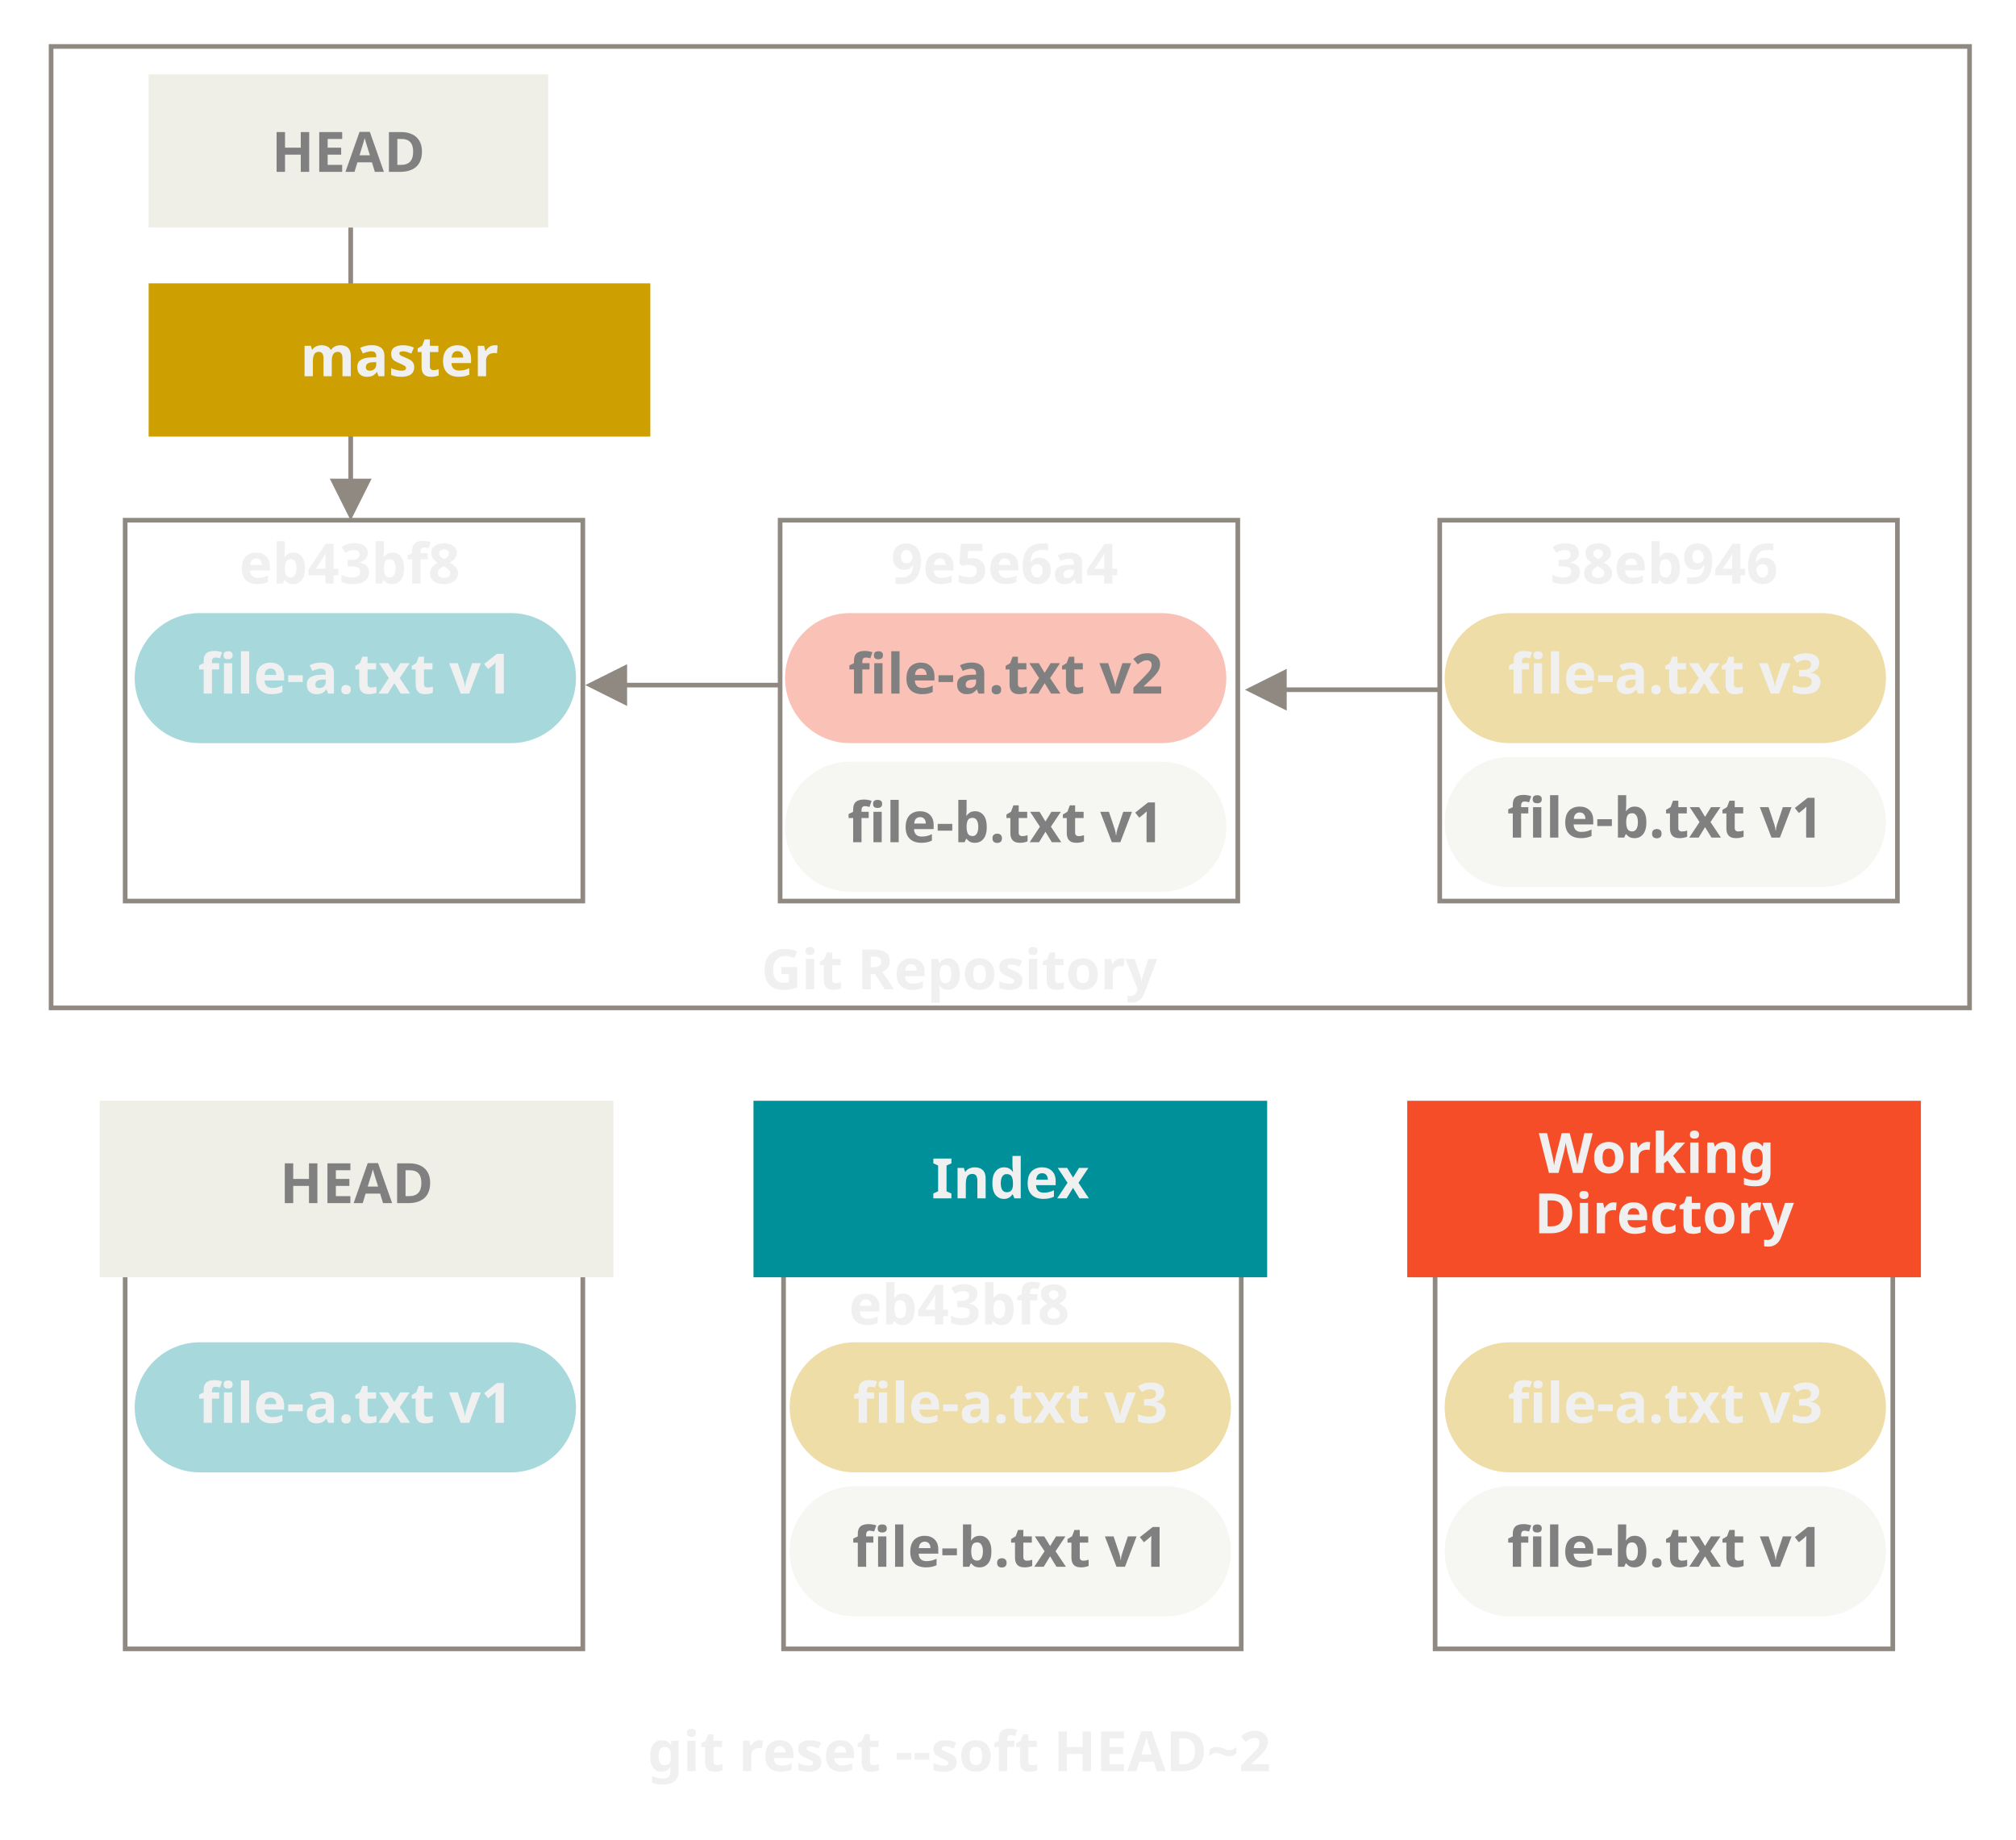
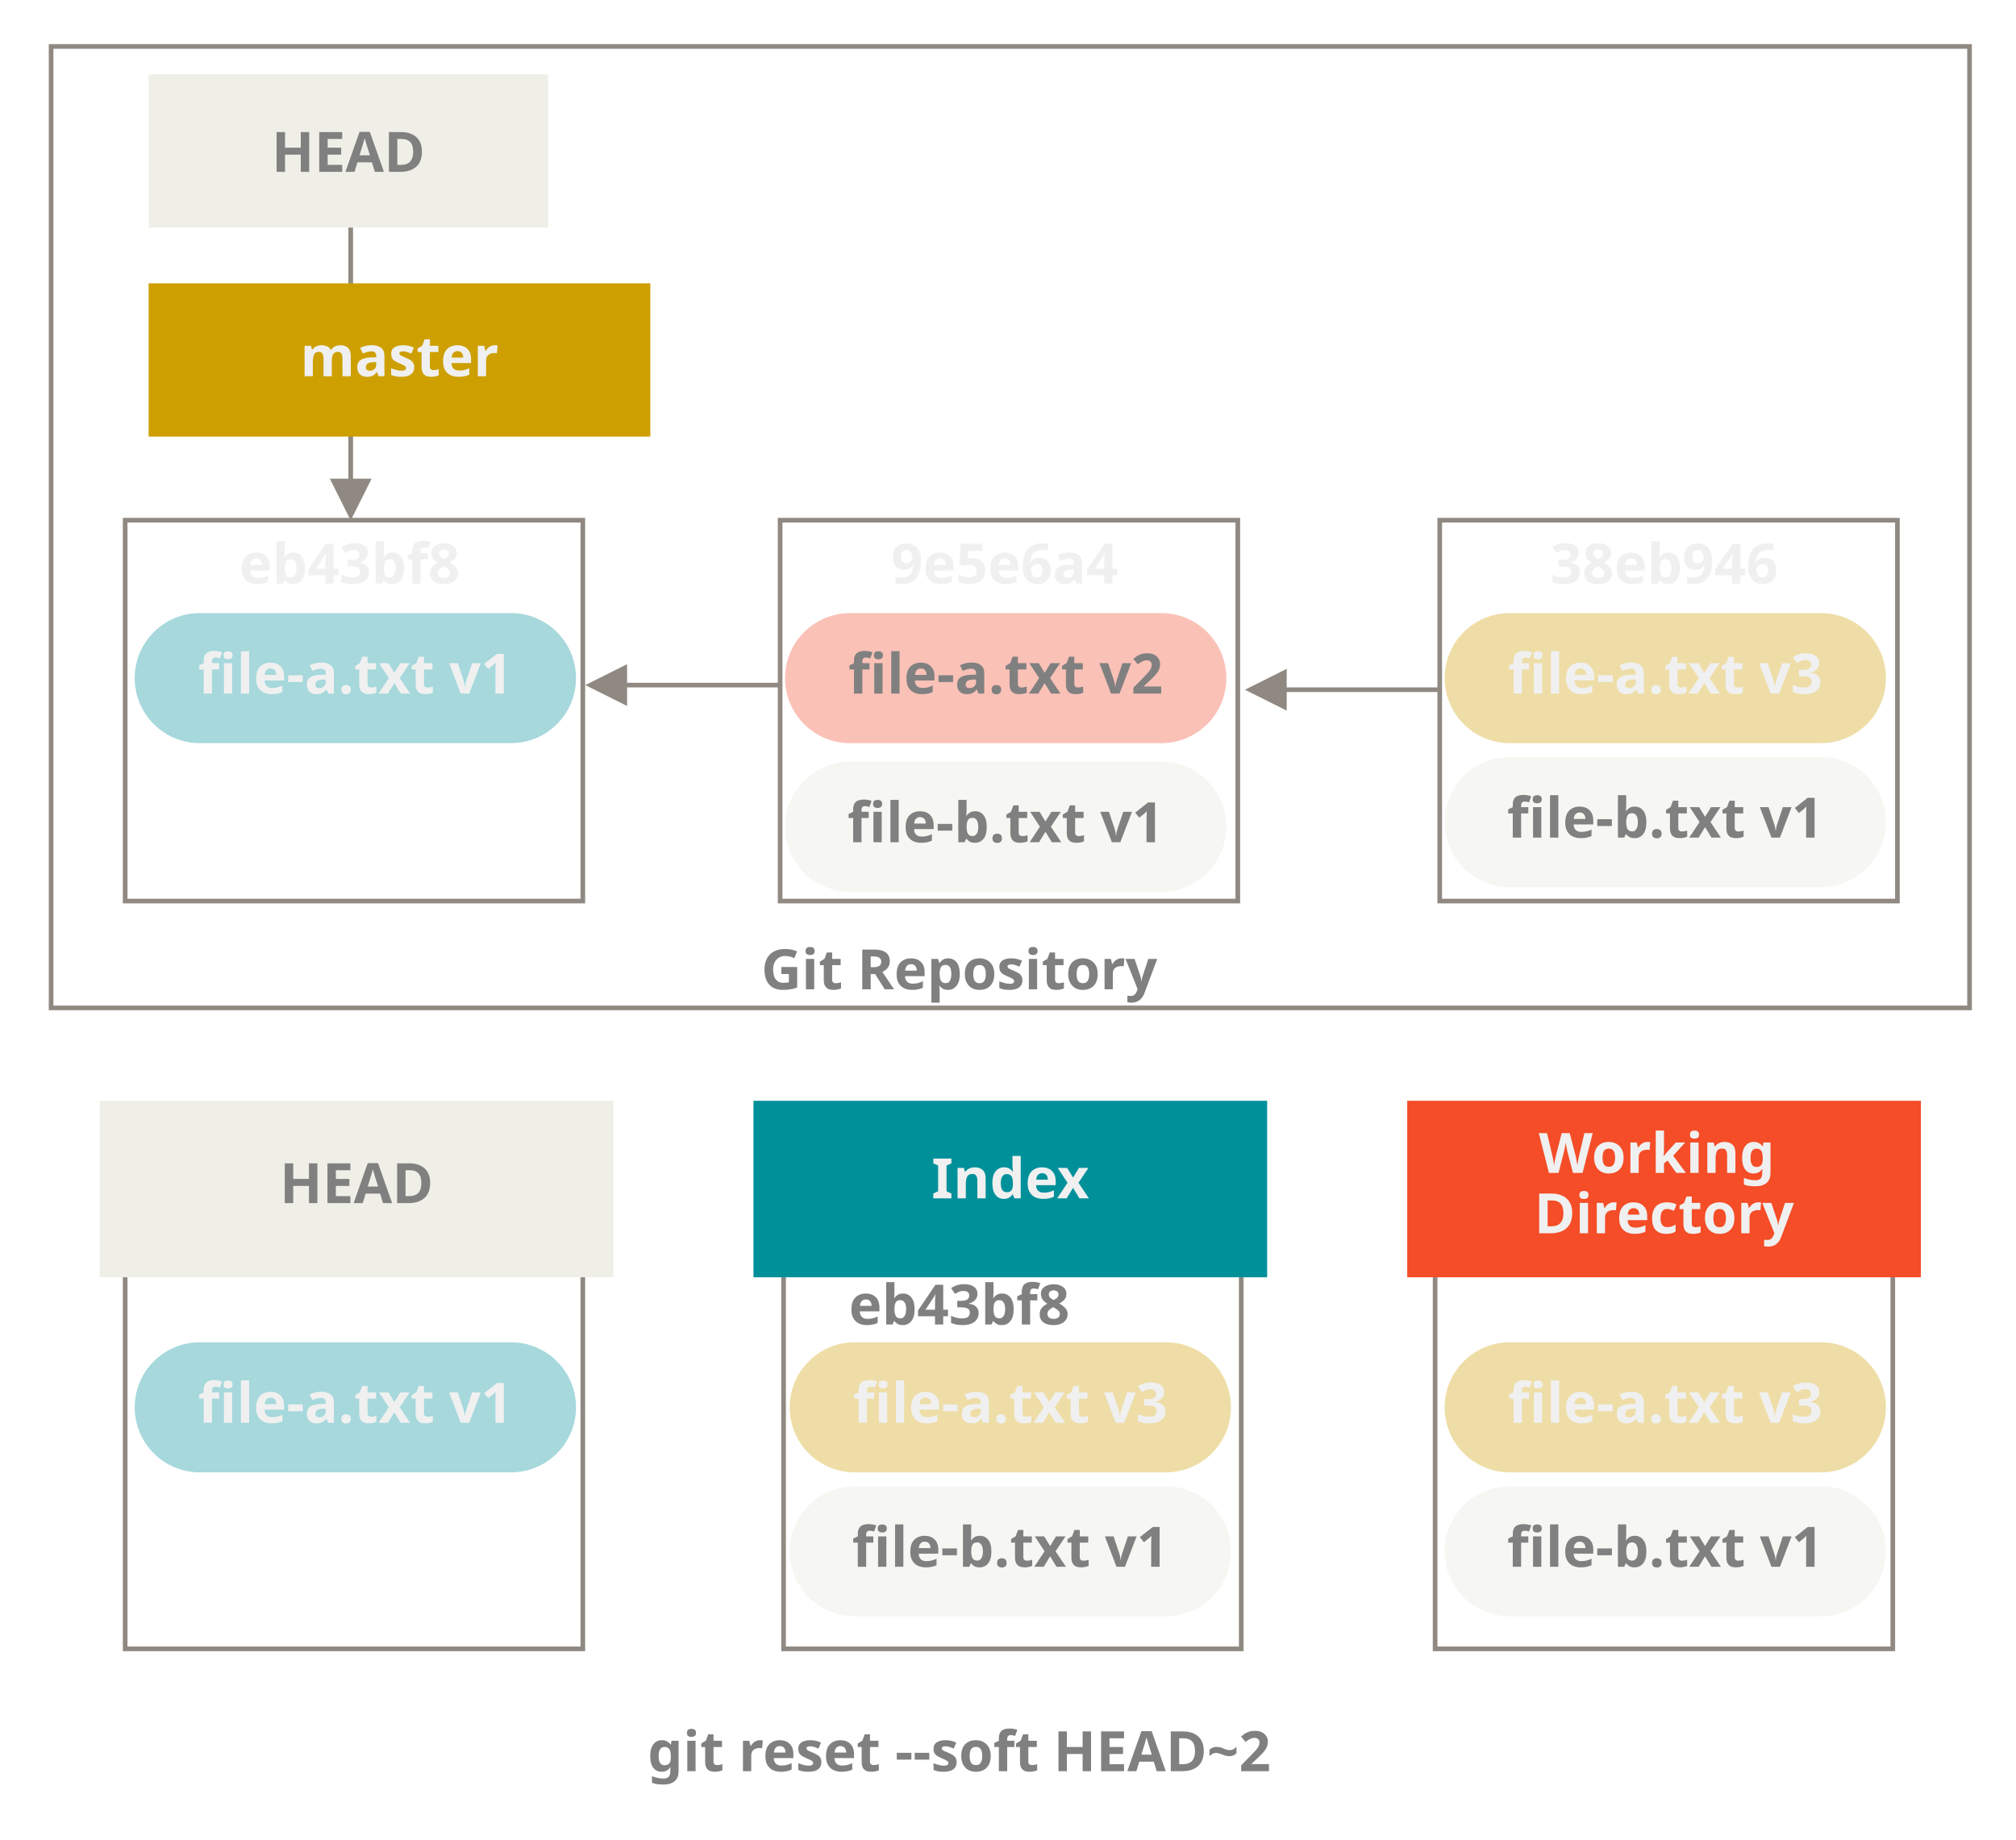
<svg xmlns="http://www.w3.org/2000/svg" width="434px" height="396px" viewBox="0 0 434 396" version="1.1">
  <g id="07---Squash-2" stroke="none" stroke-width="1" fill="none" fill-rule="evenodd">
    <g id="Rectangle-6-+-ref-(2-line)" transform="translate(302, 237)">
      <rect id="Rectangle-6" stroke="#8F8981" stroke-linecap="square" x="6.948" y="1" width="98.528" height="117" />
      <g id="ref-(2-line)" transform="translate(0.948265, 0)">
        <rect id="Rectangle-2" fill="#F44D27" x="0" y="0" width="110.58" height="38" />
        <text stroke="none" font-family="Source Code Pro" font-size="12px" font-weight="700" fill="#979797" fill-opacity="1" text-anchor="middle" id="master">
          <tspan fill="#f0f0f0" x="55.29" y="15.531">Working</tspan>
          <tspan fill="#f0f0f0" x="55.29" y="28.531">Directory</tspan>
        </text>
      </g>
    </g>
    <g id="Rectangle-5-+-symref-(2-line)" transform="translate(162, 237)">
      <rect id="Rectangle-5" stroke="#8F8981" stroke-linecap="square" x="6.682" y="1" width="98.528" height="117" />
      <g id="symref-(2-line)" transform="translate(0.209946, 0)">
        <rect id="Rectangle-2" fill="#00909A" x="0" y="0" width="110.58" height="38" />
        <text stroke="none" font-family="Source Code Pro" font-size="12px" font-weight="700" fill="#979797" fill-opacity="1" text-anchor="middle" id="master">
          <tspan fill="#f0f0f0" x="55.29" y="21">Index</tspan>
        </text>
      </g>
    </g>
    <g id="Rectangle-4-+-other-(2-line)" transform="translate(21, 237)">
      <rect id="Rectangle-4" stroke="#8F8981" stroke-linecap="square" x="5.943" y="6" width="98.528" height="112" />
      <g id="other-(2-line)">
        <g transform="translate(0.471627, 0)">
          <rect id="Rectangle-2" fill="#EFEFE7" x="0" y="0" width="110.58" height="38" />
          <text stroke="none" font-family="Source Code Pro" font-size="12px" font-weight="700" fill="#979797" fill-opacity="1" text-anchor="middle" id="master-4">
            <tspan fill="#808080" x="55.29" y="22.031">HEAD</tspan>
          </text>
        </g>
      </g>
    </g>
    <g id="Line-+-symref-+-goldref" transform="translate(32, 16)">
      <path id="Line" d="M43,87.058 L43,19.942 L44,19.942 L44,87.058 L48,87.058 L43.5,96.058 L39,87.058 L43,87.058 Z" fill="#8F8981" fill-rule="nonzero" />
      <g id="other">
        <rect id="Rectangle-2" fill="#EFEFE7" fill-rule="evenodd" x="0" y="0" width="86" height="33" />
        <text stroke="none" font-family="Source Code Pro" font-size="12px" font-weight="700" fill="#979797" fill-opacity="1" text-anchor="middle" id="master">
          <tspan fill="#808080" x="43" y="21">HEAD</tspan>
        </text>
      </g>
      <g id="goldref" transform="translate(0, 45)">
        <rect id="Rectangle-3" fill="#CD9F00" fill-rule="evenodd" x="0" y="0" width="108" height="33" />
        <text stroke="none" font-family="Source Code Pro" font-size="12px" font-weight="700" fill="#979797" fill-opacity="1" text-anchor="middle" id="master-2">
          <tspan fill="#f0f0f0" x="54" y="20">master</tspan>
        </text>
      </g>
    </g>
    <rect id="Rectangle-7" stroke="#8F8981" stroke-linecap="square" x="11" y="10" width="413" height="207" />
-     <text stroke="none" font-family="Source Code Pro" font-size="12px" font-weight="700" fill="#979797" fill-opacity="1" text-anchor="middle" id="Git-Repository">
-       <tspan fill="#f0f0f0" x="206.5" y="213">Git Repository</tspan>
+     <text stroke="none" font-family="Source Code Pro" font-size="12px" font-weight="700" fill="#808080" fill-opacity="1" text-anchor="middle" id="Git-Repository">
+       <tspan fill="#808080" x="206.5" y="213">Git Repository</tspan>
    </text>
-     <text stroke="none" font-family="Source Code Pro" font-size="12px" font-weight="700" fill="#979797" fill-opacity="1" text-anchor="middle" id="git-reset---soft-HEA">
-       <tspan fill="#f0f0f0" x="206.5" y="381.34">git reset --soft HEAD~2</tspan>
+     <text stroke="none" font-family="Source Code Pro" font-size="12px" font-weight="700" fill="#808080" fill-opacity="1" text-anchor="middle" id="git-reset---soft-HEA">
+       <tspan fill="#808080" x="206.5" y="381.34">git reset --soft HEAD~2</tspan>
    </text>
-     <text stroke="none" font-family="Source Code Pro" font-size="12px" font-weight="700" fill="#979797" fill-opacity="1" text-anchor="middle" id="eb43bf8">
-       <tspan fill="#f0f0f0" x="206.5" y="285.17">eb43bf8</tspan>
+     <text stroke="none" font-family="Source Code Pro" font-size="12px" font-weight="700" fill="#808080" fill-opacity="1" text-anchor="middle" id="eb43bf8">
+       <tspan fill="#808080" x="206.5" y="285.17">eb43bf8</tspan>
    </text>
    <g id="Rectangle-8-+-brown-4-+-eb43bf8-2" transform="translate(26, 112)">
      <rect id="Rectangle-8" stroke="#8F8981" stroke-linecap="square" x="0.943" y="0" width="98.528" height="82" />
      <g id="brown-4" transform="translate(3, 20)">
        <rect id="Rectangle-1" fill-opacity="0.35" fill="#00909A" x="0" y="0" width="95" height="28" rx="14" />
        <text stroke="none" font-family="Source Code Pro" font-size="12px" font-weight="700" fill="#979797" fill-opacity="1" text-anchor="middle" id="file-a.txt-v1">
          <tspan fill="#f0f0f0" x="47.5" y="17.333">file-a.txt v1</tspan>
        </text>
      </g>
      <text stroke="none" font-family="Source Code Pro" font-size="12px" font-weight="700" fill="#979797" fill-opacity="1" text-anchor="middle" id="eb43bf8">
        <tspan fill="#f0f0f0" x="49.264" y="13.642">eb43bf8</tspan>
      </text>
    </g>
    <path id="Line-2" d="M135,147 L168,147 L168,148 L135,148 L135,152 L126,147.5 L135,143 L135,147 Z" fill="#8F8981" fill-rule="nonzero" />
    <path id="Line-3" d="M277,148 L310,148 L310,149 L277,149 L277,153 L268,148.5 L277,144 L277,148 Z" fill="#8F8981" fill-rule="nonzero" />
    <g id="Group-2" transform="translate(167, 112)">
      <rect id="Rectangle-9" stroke="#8F8981" stroke-linecap="square" x="0.943" y="0" width="98.528" height="82" />
      <text stroke="none" font-family="Source Code Pro" font-size="12px" font-weight="700" fill="#979797" fill-opacity="1" text-anchor="middle" id="9e5e6a4">
        <tspan fill="#f0f0f0" x="49.264" y="13.642">9e5e6a4</tspan>
      </text>
      <g id="Rectangle-1-+-file-a.txt-v2" transform="translate(2, 20)">
        <rect id="Rectangle-1" fill-opacity="0.35" fill="#F14E32" x="0" y="0" width="95" height="28" rx="14" />
        <text stroke="none" font-family="Source Code Pro" font-size="12px" font-weight="700" fill="#979797" fill-opacity="1" text-anchor="middle" id="file-a.txt-v2">
          <tspan fill="#808080" x="47.5" y="17.333">file-a.txt v2</tspan>
        </text>
      </g>
      <g id="Rectangle-1-+-file-a.txt-v2-3" transform="translate(2, 52)">
        <rect id="Rectangle-1" fill-opacity="0.5" fill="#EFEFE7" x="0" y="0" width="95" height="28" rx="14" />
        <text stroke="none" font-family="Source Code Pro" font-size="12px" font-weight="700" fill="#979797" fill-opacity="1" text-anchor="middle" id="file-b.txt-v1">
          <tspan fill="#808080" x="47.5" y="17.333">file-b.txt v1</tspan>
        </text>
      </g>
    </g>
    <g id="Group" transform="translate(309, 112)">
      <rect id="Rectangle-9" stroke="#8F8981" stroke-linecap="square" x="0.943" y="0" width="98.528" height="82" />
      <text stroke="none" font-family="Source Code Pro" font-size="12px" font-weight="700" fill="#979797" fill-opacity="1" text-anchor="middle" id="38eb946">
        <tspan fill="#f0f0f0" x="49.264" y="13.642">38eb946</tspan>
      </text>
      <g id="Rectangle-1-+-file-a.txt-v2-2" transform="translate(2, 20)">
        <rect id="Rectangle-1" fill-opacity="0.35" fill="#CD9F00" x="0" y="0" width="95" height="28" rx="14" />
        <text stroke="none" font-family="Source Code Pro" font-size="12px" font-weight="700" fill="#979797" fill-opacity="1" text-anchor="middle" id="file-a.txt-v3">
          <tspan fill="#f0f0f0" x="47.5" y="17.333">file-a.txt v3</tspan>
        </text>
      </g>
      <g id="Rectangle-1-+-file-a.txt-v2-4" transform="translate(2, 51)">
        <rect id="Rectangle-1" fill-opacity="0.5" fill="#EFEFE7" x="0" y="0" width="95" height="28" rx="14" />
        <text stroke="none" font-family="Source Code Pro" font-size="12px" font-weight="700" fill="#979797" fill-opacity="1" text-anchor="middle" id="file-b.txt-v1">
          <tspan fill="#808080" x="47.5" y="17.333">file-b.txt v1</tspan>
        </text>
      </g>
    </g>
    <g id="Rectangle-1-+-file-a.txt-v2-6-+-Rectangle-1-+-file-a.txt-v2-6" transform="translate(170, 289)">
      <g id="Rectangle-1-+-file-a.txt-v2-6">
        <rect id="Rectangle-1" fill-opacity="0.35" fill="#CD9F00" x="0" y="0" width="95" height="28" rx="14" />
        <text stroke="none" font-family="Source Code Pro" font-size="12px" font-weight="700" fill="#979797" fill-opacity="1" text-anchor="middle" id="file-a.txt-v3">
          <tspan fill="#f0f0f0" x="47.5" y="17.333">file-a.txt v3</tspan>
        </text>
      </g>
      <g id="Rectangle-1-+-file-a.txt-v2-5" transform="translate(0, 31)">
        <rect id="Rectangle-1" fill-opacity="0.5" fill="#EFEFE7" x="0" y="0" width="95" height="28" rx="14" />
        <text stroke="none" font-family="Source Code Pro" font-size="12px" font-weight="700" fill="#979797" fill-opacity="1" text-anchor="middle" id="file-b.txt-v1">
          <tspan fill="#808080" x="47.5" y="17.333">file-b.txt v1</tspan>
        </text>
      </g>
    </g>
    <g id="Rectangle-1-+-file-a.txt-v2-6-+-Rectangle-1-+-file-a.txt-v2-7" transform="translate(311, 289)">
      <g id="Rectangle-1-+-file-a.txt-v2-6">
        <rect id="Rectangle-1" fill-opacity="0.35" fill="#CD9F00" x="0" y="0" width="95" height="28" rx="14" />
        <text stroke="none" font-family="Source Code Pro" font-size="12px" font-weight="700" fill="#979797" fill-opacity="1" text-anchor="middle" id="file-a.txt-v3">
          <tspan fill="#f0f0f0" x="47.5" y="17.333">file-a.txt v3</tspan>
        </text>
      </g>
      <g id="Rectangle-1-+-file-a.txt-v2-5" transform="translate(0, 31)">
        <rect id="Rectangle-1" fill-opacity="0.5" fill="#EFEFE7" x="0" y="0" width="95" height="28" rx="14" />
        <text stroke="none" font-family="Source Code Pro" font-size="12px" font-weight="700" fill="#979797" fill-opacity="1" text-anchor="middle" id="file-b.txt-v1">
          <tspan fill="#808080" x="47.5" y="17.333">file-b.txt v1</tspan>
        </text>
      </g>
    </g>
    <g id="brown-5" transform="translate(29, 289)">
      <rect id="Rectangle-1" fill-opacity="0.35" fill="#00909A" x="0" y="0" width="95" height="28" rx="14" />
      <text stroke="none" font-family="Source Code Pro" font-size="12px" font-weight="700" fill="#979797" fill-opacity="1" text-anchor="middle" id="file-a.txt-v1">
        <tspan fill="#f0f0f0" x="47.5" y="17.333">file-a.txt v1</tspan>
      </text>
    </g>
  </g>
</svg>
